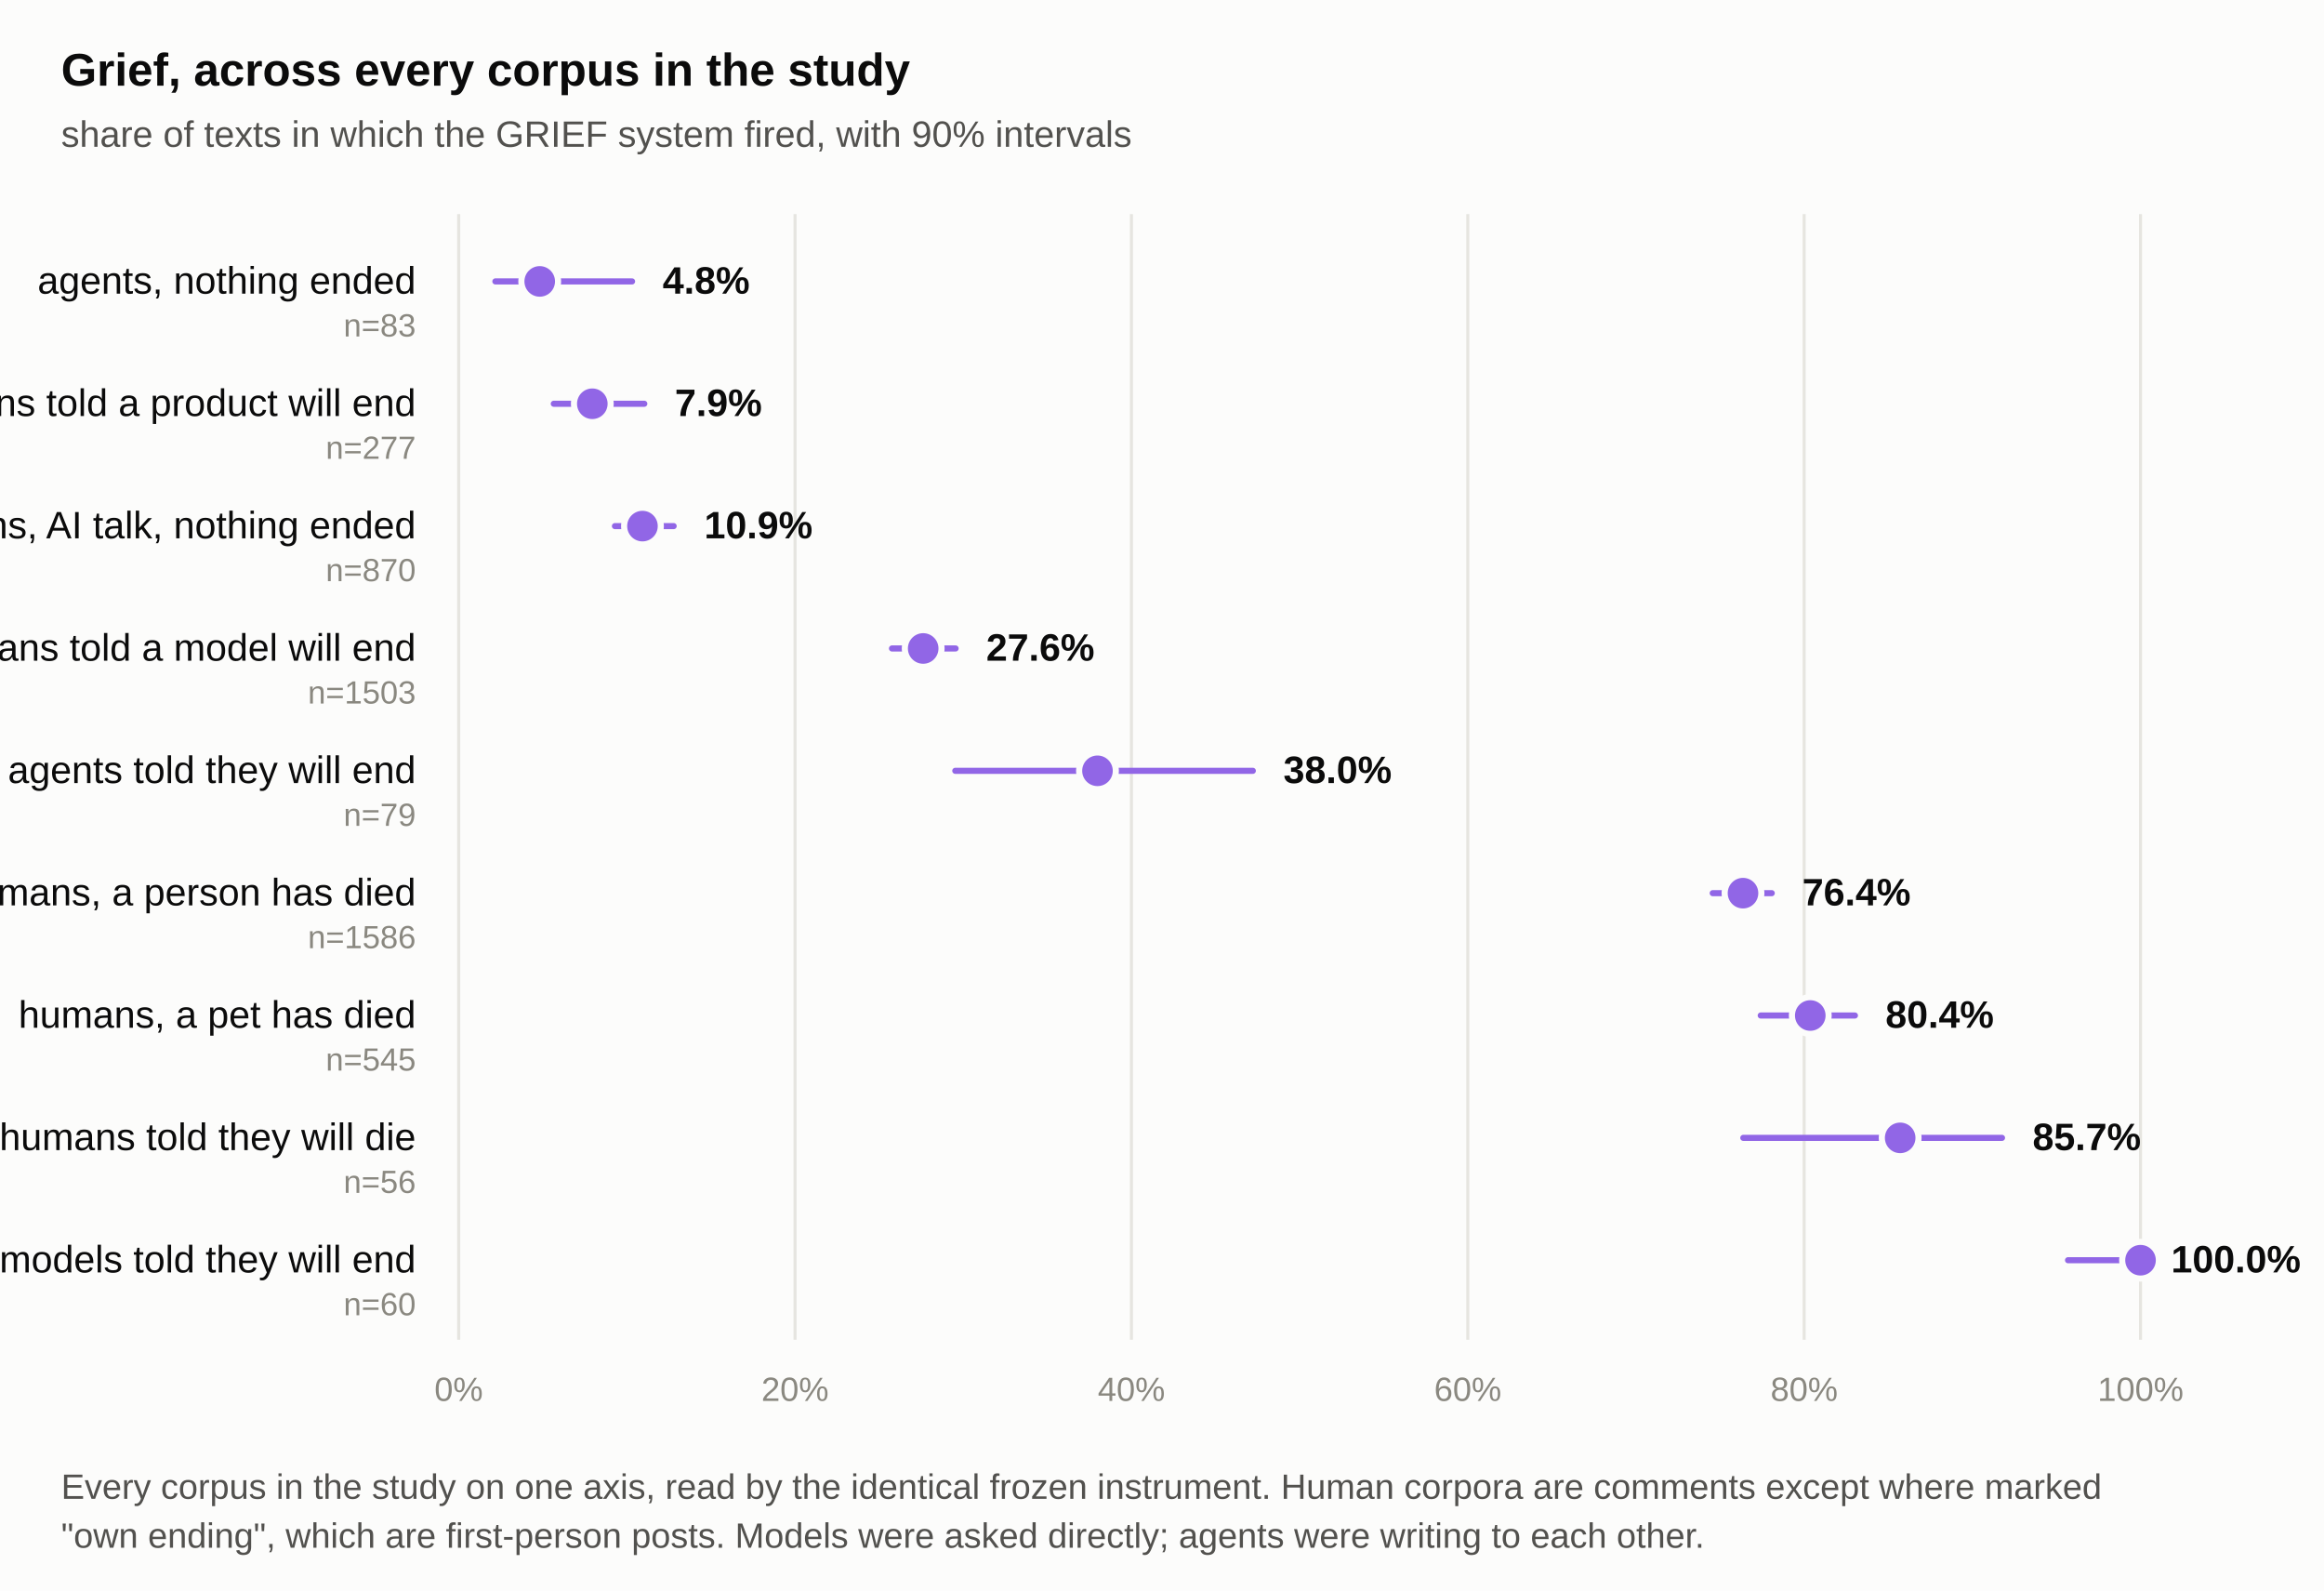
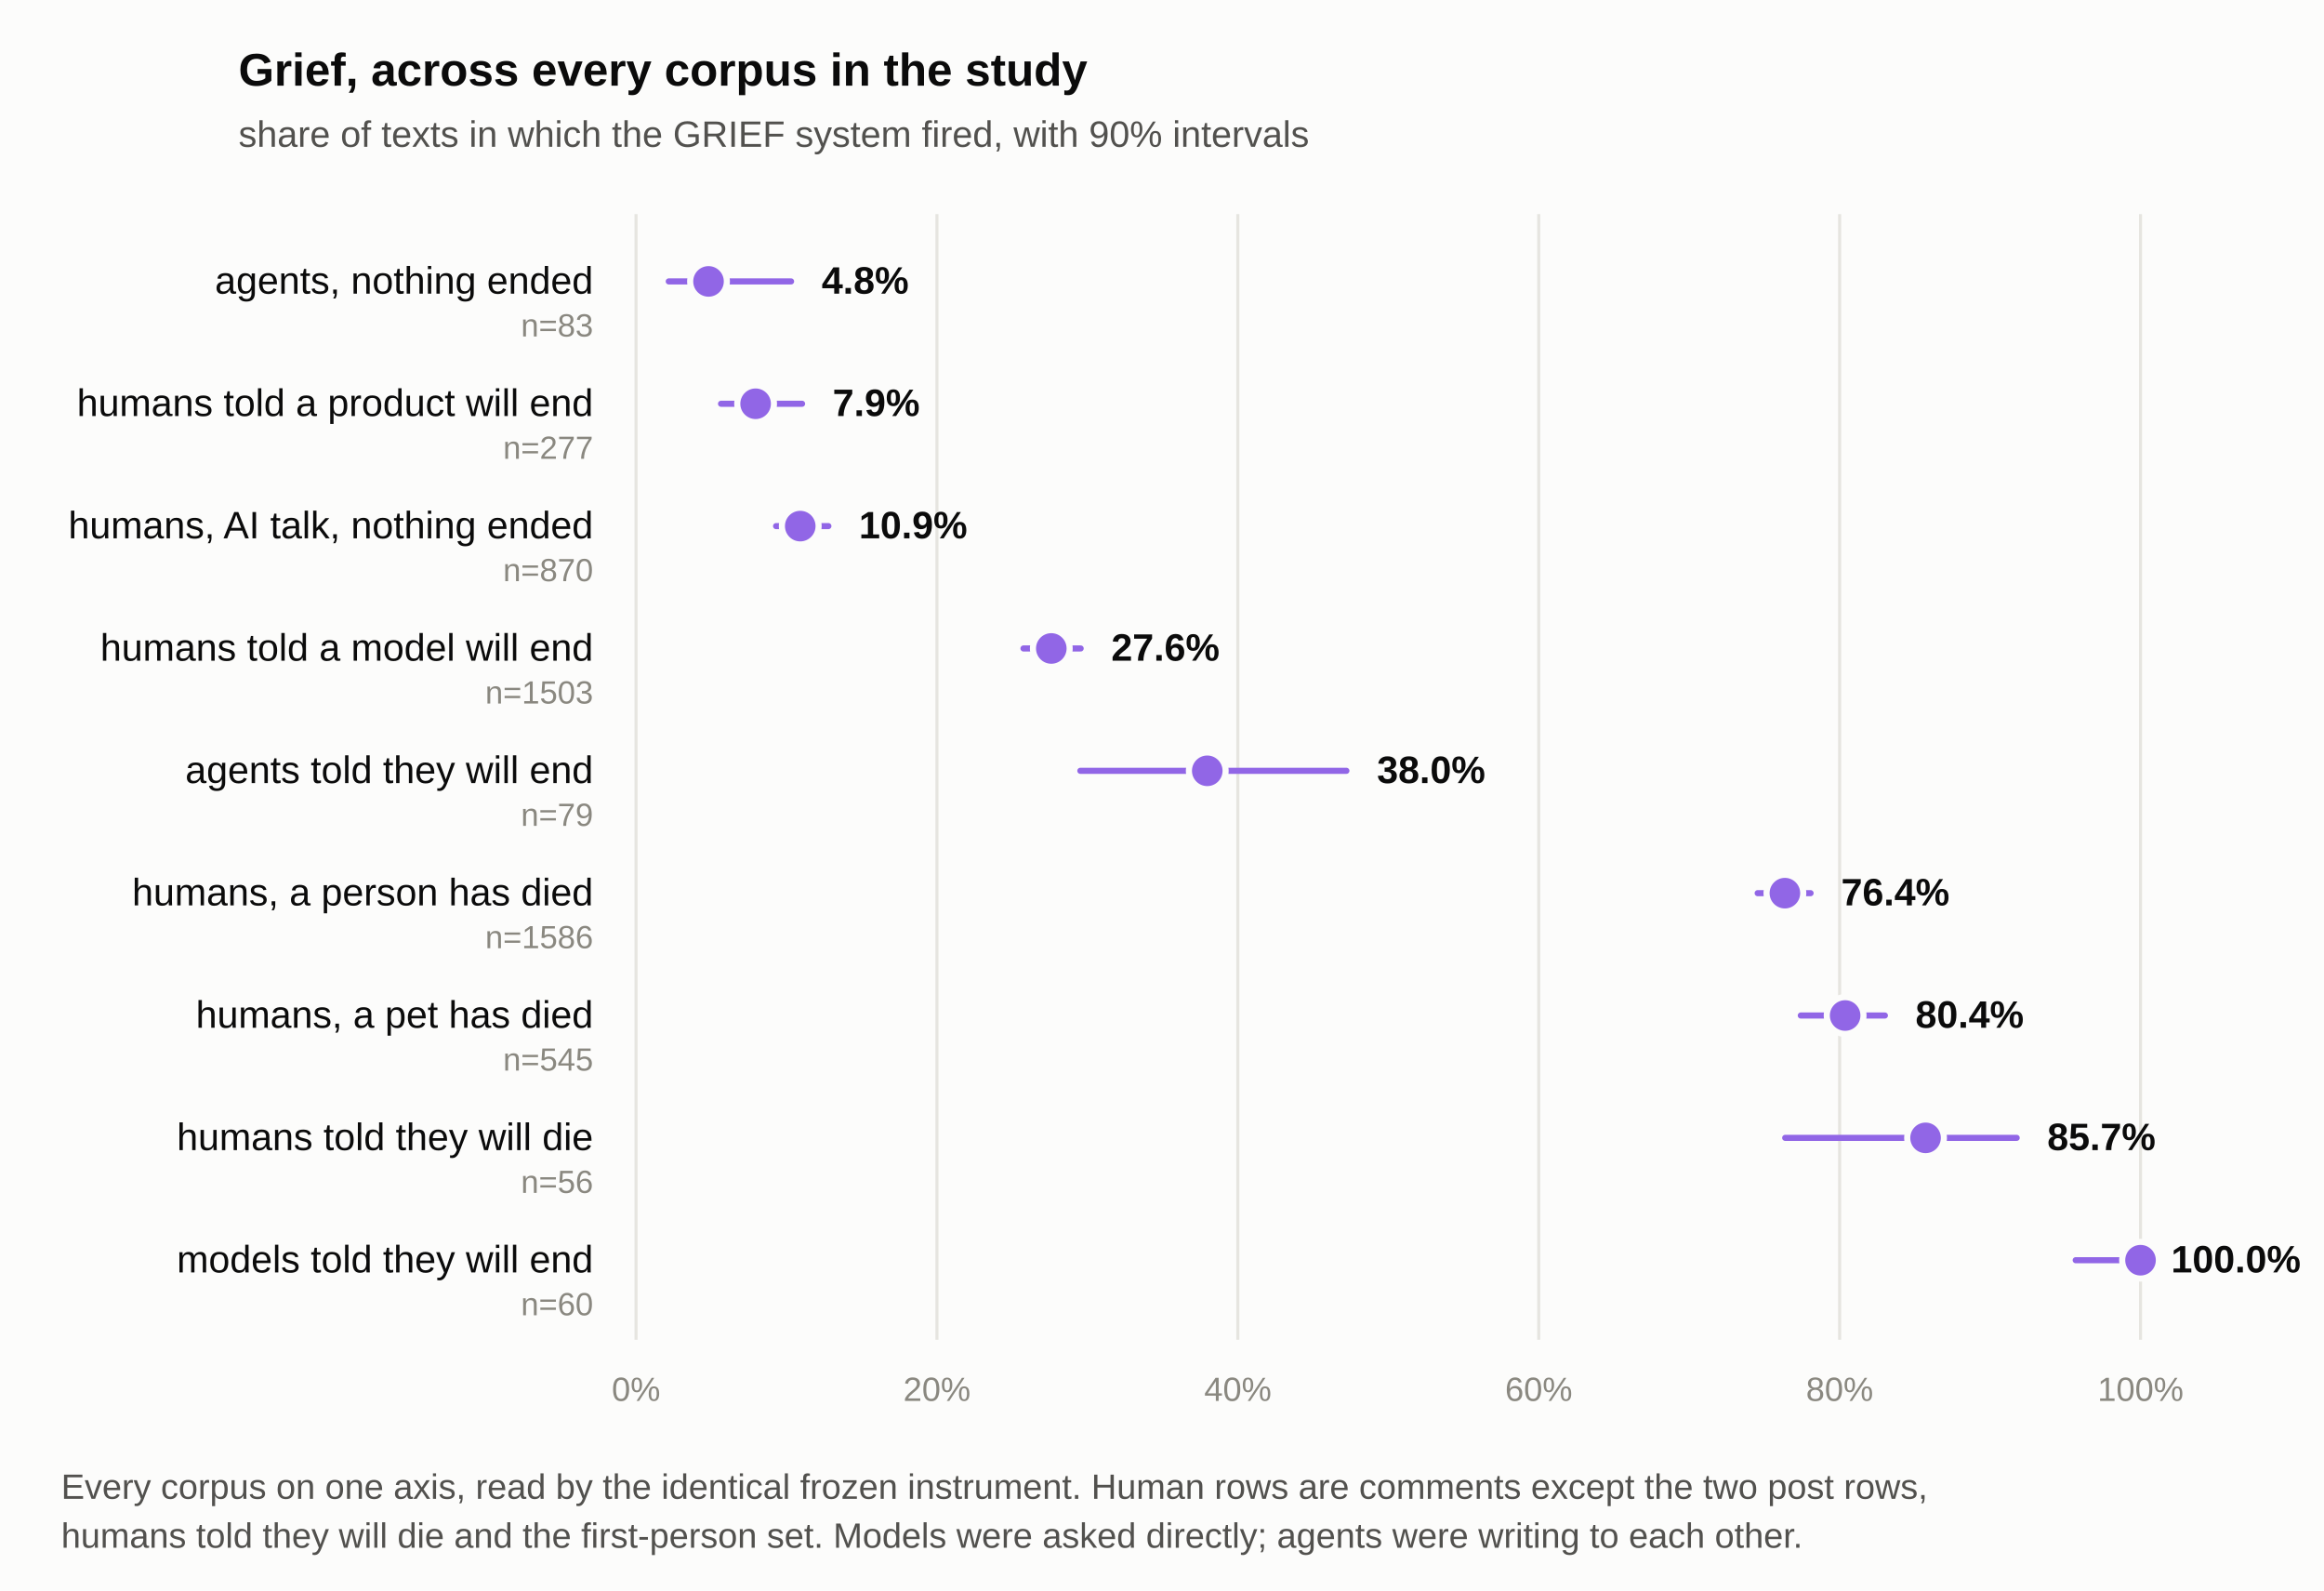
<svg xmlns="http://www.w3.org/2000/svg" width="760" height="520" viewBox="0 0 760 520" font-family="-apple-system, 'Helvetica Neue', Arial, sans-serif">
  <rect width="760" height="520" fill="#fcfcfb" />
-   <text x="20" y="28" font-size="15" font-weight="600" fill="#0b0b0b">Grief, across every corpus in the study</text>
-   <text x="20" y="48" font-size="12" fill="#52514e">share of texts in which the GRIEF system fired, with 90% intervals</text>
-   <line x1="150.0" y1="70" x2="150.0" y2="438" stroke="#e6e5e0" stroke-width="1" />
-   <text x="150.0" y="458" font-size="11" fill="#8a8880" text-anchor="middle">0%</text>
-   <line x1="260.0" y1="70" x2="260.0" y2="438" stroke="#e6e5e0" stroke-width="1" />
-   <text x="260.0" y="458" font-size="11" fill="#8a8880" text-anchor="middle">20%</text>
-   <line x1="370.0" y1="70" x2="370.0" y2="438" stroke="#e6e5e0" stroke-width="1" />
-   <text x="370.0" y="458" font-size="11" fill="#8a8880" text-anchor="middle">40%</text>
-   <line x1="480.0" y1="70" x2="480.0" y2="438" stroke="#e6e5e0" stroke-width="1" />
-   <text x="480.0" y="458" font-size="11" fill="#8a8880" text-anchor="middle">60%</text>
-   <line x1="590.0" y1="70" x2="590.0" y2="438" stroke="#e6e5e0" stroke-width="1" />
-   <text x="590.0" y="458" font-size="11" fill="#8a8880" text-anchor="middle">80%</text>
+   <text x="78" y="28" font-size="15" font-weight="600" fill="#0b0b0b">Grief, across every corpus in the study</text>
+   <text x="78" y="48" font-size="12" fill="#52514e">share of texts in which the GRIEF system fired, with 90% intervals</text>
+   <line x1="208.0" y1="70" x2="208.0" y2="438" stroke="#e6e5e0" stroke-width="1" />
+   <text x="208.0" y="458" font-size="11" fill="#8a8880" text-anchor="middle">0%</text>
+   <line x1="306.4" y1="70" x2="306.4" y2="438" stroke="#e6e5e0" stroke-width="1" />
+   <text x="306.4" y="458" font-size="11" fill="#8a8880" text-anchor="middle">20%</text>
+   <line x1="404.8" y1="70" x2="404.8" y2="438" stroke="#e6e5e0" stroke-width="1" />
+   <text x="404.8" y="458" font-size="11" fill="#8a8880" text-anchor="middle">40%</text>
+   <line x1="503.2" y1="70" x2="503.2" y2="438" stroke="#e6e5e0" stroke-width="1" />
+   <text x="503.2" y="458" font-size="11" fill="#8a8880" text-anchor="middle">60%</text>
+   <line x1="601.6" y1="70" x2="601.6" y2="438" stroke="#e6e5e0" stroke-width="1" />
+   <text x="601.6" y="458" font-size="11" fill="#8a8880" text-anchor="middle">80%</text>
  <line x1="700.0" y1="70" x2="700.0" y2="438" stroke="#e6e5e0" stroke-width="1" />
  <text x="700.0" y="458" font-size="11" fill="#8a8880" text-anchor="middle">100%</text>
-   <line x1="162.0" y1="92.0" x2="206.7" y2="92.0" stroke="#9166e6" stroke-width="2" stroke-linecap="round" />
-   <circle cx="176.5" cy="92.0" r="6" fill="#9166e6" stroke="#fcfcfb" stroke-width="2" />
-   <text x="136" y="96.0" font-size="12.5" fill="#0b0b0b" text-anchor="end">agents, nothing ended</text>
-   <text x="136" y="110.0" font-size="10.5" fill="#8a8880" text-anchor="end">n=83</text>
-   <text x="216.7" y="96.0" font-size="12.5" font-weight="600" fill="#0b0b0b">4.8%</text>
-   <line x1="181.1" y1="132.0" x2="210.7" y2="132.0" stroke="#9166e6" stroke-width="2" stroke-linecap="round" />
-   <circle cx="193.7" cy="132.0" r="6" fill="#9166e6" stroke="#fcfcfb" stroke-width="2" />
-   <text x="136" y="136.0" font-size="12.5" fill="#0b0b0b" text-anchor="end">humans told a product will end</text>
-   <text x="136" y="150.0" font-size="10.5" fill="#8a8880" text-anchor="end">n=277</text>
-   <text x="220.7" y="136.0" font-size="12.5" font-weight="600" fill="#0b0b0b">7.9%</text>
-   <line x1="201.1" y1="172.0" x2="220.3" y2="172.0" stroke="#9166e6" stroke-width="2" stroke-linecap="round" />
-   <circle cx="210.1" cy="172.0" r="6" fill="#9166e6" stroke="#fcfcfb" stroke-width="2" />
-   <text x="136" y="176.0" font-size="12.5" fill="#0b0b0b" text-anchor="end">humans, AI talk, nothing ended</text>
-   <text x="136" y="190.0" font-size="10.5" fill="#8a8880" text-anchor="end">n=870</text>
-   <text x="230.3" y="176.0" font-size="12.5" font-weight="600" fill="#0b0b0b">10.9%</text>
-   <line x1="291.7" y1="212.0" x2="312.5" y2="212.0" stroke="#9166e6" stroke-width="2" stroke-linecap="round" />
-   <circle cx="301.9" cy="212.0" r="6" fill="#9166e6" stroke="#fcfcfb" stroke-width="2" />
-   <text x="136" y="216.0" font-size="12.5" fill="#0b0b0b" text-anchor="end">humans told a model will end</text>
-   <text x="136" y="230.0" font-size="10.5" fill="#8a8880" text-anchor="end">n=1503</text>
-   <text x="322.5" y="216.0" font-size="12.5" font-weight="600" fill="#0b0b0b">27.6%</text>
-   <line x1="312.4" y1="252.0" x2="409.7" y2="252.0" stroke="#9166e6" stroke-width="2" stroke-linecap="round" />
-   <circle cx="358.9" cy="252.0" r="6" fill="#9166e6" stroke="#fcfcfb" stroke-width="2" />
-   <text x="136" y="256.0" font-size="12.5" fill="#0b0b0b" text-anchor="end">agents told they will end</text>
-   <text x="136" y="270.0" font-size="10.5" fill="#8a8880" text-anchor="end">n=79</text>
-   <text x="419.7" y="256.0" font-size="12.5" font-weight="600" fill="#0b0b0b">38.0%</text>
-   <line x1="560.1" y1="292.0" x2="579.4" y2="292.0" stroke="#9166e6" stroke-width="2" stroke-linecap="round" />
-   <circle cx="570.0" cy="292.0" r="6" fill="#9166e6" stroke="#fcfcfb" stroke-width="2" />
-   <text x="136" y="296.0" font-size="12.5" fill="#0b0b0b" text-anchor="end">humans, a person has died</text>
-   <text x="136" y="310.0" font-size="10.5" fill="#8a8880" text-anchor="end">n=1586</text>
-   <text x="589.4" y="296.0" font-size="12.5" font-weight="600" fill="#0b0b0b">76.4%</text>
-   <line x1="575.8" y1="332.0" x2="606.6" y2="332.0" stroke="#9166e6" stroke-width="2" stroke-linecap="round" />
-   <circle cx="592.0" cy="332.0" r="6" fill="#9166e6" stroke="#fcfcfb" stroke-width="2" />
-   <text x="136" y="336.0" font-size="12.5" fill="#0b0b0b" text-anchor="end">humans, a pet has died</text>
-   <text x="136" y="350.0" font-size="10.5" fill="#8a8880" text-anchor="end">n=545</text>
-   <text x="616.6" y="336.0" font-size="12.5" font-weight="600" fill="#0b0b0b">80.4%</text>
-   <line x1="570.1" y1="372.0" x2="654.7" y2="372.0" stroke="#9166e6" stroke-width="2" stroke-linecap="round" />
-   <circle cx="621.4" cy="372.0" r="6" fill="#9166e6" stroke="#fcfcfb" stroke-width="2" />
-   <text x="136" y="376.0" font-size="12.5" fill="#0b0b0b" text-anchor="end">humans told they will die</text>
-   <text x="136" y="390.0" font-size="10.5" fill="#8a8880" text-anchor="end">n=56</text>
-   <text x="664.7" y="376.0" font-size="12.5" font-weight="600" fill="#0b0b0b">85.7%</text>
-   <line x1="676.3" y1="412.0" x2="700.0" y2="412.0" stroke="#9166e6" stroke-width="2" stroke-linecap="round" />
+   <line x1="218.7" y1="92.0" x2="258.7" y2="92.0" stroke="#9166e6" stroke-width="2" stroke-linecap="round" />
+   <circle cx="231.7" cy="92.0" r="6" fill="#9166e6" stroke="#fcfcfb" stroke-width="2" />
+   <text x="194" y="96.0" font-size="12.5" fill="#0b0b0b" text-anchor="end">agents, nothing ended</text>
+   <text x="194" y="110.0" font-size="10.5" fill="#8a8880" text-anchor="end">n=83</text>
+   <text x="268.7" y="96.0" font-size="12.5" font-weight="600" fill="#0b0b0b">4.8%</text>
+   <line x1="235.8" y1="132.0" x2="262.3" y2="132.0" stroke="#9166e6" stroke-width="2" stroke-linecap="round" />
+   <circle cx="247.1" cy="132.0" r="6" fill="#9166e6" stroke="#fcfcfb" stroke-width="2" />
+   <text x="194" y="136.0" font-size="12.5" fill="#0b0b0b" text-anchor="end">humans told a product will end</text>
+   <text x="194" y="150.0" font-size="10.5" fill="#8a8880" text-anchor="end">n=277</text>
+   <text x="272.3" y="136.0" font-size="12.5" font-weight="600" fill="#0b0b0b">7.9%</text>
+   <line x1="253.8" y1="172.0" x2="270.9" y2="172.0" stroke="#9166e6" stroke-width="2" stroke-linecap="round" />
+   <circle cx="261.7" cy="172.0" r="6" fill="#9166e6" stroke="#fcfcfb" stroke-width="2" />
+   <text x="194" y="176.0" font-size="12.5" fill="#0b0b0b" text-anchor="end">humans, AI talk, nothing ended</text>
+   <text x="194" y="190.0" font-size="10.5" fill="#8a8880" text-anchor="end">n=870</text>
+   <text x="280.9" y="176.0" font-size="12.5" font-weight="600" fill="#0b0b0b">10.9%</text>
+   <line x1="334.7" y1="212.0" x2="353.4" y2="212.0" stroke="#9166e6" stroke-width="2" stroke-linecap="round" />
+   <circle cx="343.8" cy="212.0" r="6" fill="#9166e6" stroke="#fcfcfb" stroke-width="2" />
+   <text x="194" y="216.0" font-size="12.5" fill="#0b0b0b" text-anchor="end">humans told a model will end</text>
+   <text x="194" y="230.0" font-size="10.5" fill="#8a8880" text-anchor="end">n=1503</text>
+   <text x="363.4" y="216.0" font-size="12.5" font-weight="600" fill="#0b0b0b">27.6%</text>
+   <line x1="353.3" y1="252.0" x2="440.3" y2="252.0" stroke="#9166e6" stroke-width="2" stroke-linecap="round" />
+   <circle cx="394.8" cy="252.0" r="6" fill="#9166e6" stroke="#fcfcfb" stroke-width="2" />
+   <text x="194" y="256.0" font-size="12.5" fill="#0b0b0b" text-anchor="end">agents told they will end</text>
+   <text x="194" y="270.0" font-size="10.5" fill="#8a8880" text-anchor="end">n=79</text>
+   <text x="450.3" y="256.0" font-size="12.5" font-weight="600" fill="#0b0b0b">38.0%</text>
+   <line x1="574.8" y1="292.0" x2="592.1" y2="292.0" stroke="#9166e6" stroke-width="2" stroke-linecap="round" />
+   <circle cx="583.7" cy="292.0" r="6" fill="#9166e6" stroke="#fcfcfb" stroke-width="2" />
+   <text x="194" y="296.0" font-size="12.5" fill="#0b0b0b" text-anchor="end">humans, a person has died</text>
+   <text x="194" y="310.0" font-size="10.5" fill="#8a8880" text-anchor="end">n=1586</text>
+   <text x="602.1" y="296.0" font-size="12.5" font-weight="600" fill="#0b0b0b">76.4%</text>
+   <line x1="588.9" y1="332.0" x2="616.4" y2="332.0" stroke="#9166e6" stroke-width="2" stroke-linecap="round" />
+   <circle cx="603.4" cy="332.0" r="6" fill="#9166e6" stroke="#fcfcfb" stroke-width="2" />
+   <text x="194" y="336.0" font-size="12.5" fill="#0b0b0b" text-anchor="end">humans, a pet has died</text>
+   <text x="194" y="350.0" font-size="10.5" fill="#8a8880" text-anchor="end">n=545</text>
+   <text x="626.4" y="336.0" font-size="12.5" font-weight="600" fill="#0b0b0b">80.4%</text>
+   <line x1="583.8" y1="372.0" x2="659.5" y2="372.0" stroke="#9166e6" stroke-width="2" stroke-linecap="round" />
+   <circle cx="629.7" cy="372.0" r="6" fill="#9166e6" stroke="#fcfcfb" stroke-width="2" />
+   <text x="194" y="376.0" font-size="12.5" fill="#0b0b0b" text-anchor="end">humans told they will die</text>
+   <text x="194" y="390.0" font-size="10.5" fill="#8a8880" text-anchor="end">n=56</text>
+   <text x="669.5" y="376.0" font-size="12.5" font-weight="600" fill="#0b0b0b">85.7%</text>
+   <line x1="678.8" y1="412.0" x2="700.0" y2="412.0" stroke="#9166e6" stroke-width="2" stroke-linecap="round" />
  <circle cx="700.0" cy="412.0" r="6" fill="#9166e6" stroke="#fcfcfb" stroke-width="2" />
-   <text x="136" y="416.0" font-size="12.5" fill="#0b0b0b" text-anchor="end">models told they will end</text>
-   <text x="136" y="430.0" font-size="10.5" fill="#8a8880" text-anchor="end">n=60</text>
+   <text x="194" y="416.0" font-size="12.5" fill="#0b0b0b" text-anchor="end">models told they will end</text>
+   <text x="194" y="430.0" font-size="10.5" fill="#8a8880" text-anchor="end">n=60</text>
  <text x="710.0" y="416.0" font-size="12.5" font-weight="600" fill="#0b0b0b">100.0%</text>
-   <text x="20" y="490" font-size="11.5" fill="#52514e">Every corpus in the study on one axis, read by the identical frozen instrument. Human corpora are comments except where marked</text>
-   <text x="20" y="506" font-size="11.5" fill="#52514e">"own ending", which are first-person posts. Models were asked directly; agents were writing to each other.</text>
+   <text x="20" y="490" font-size="11.5" fill="#52514e">Every corpus on one axis, read by the identical frozen instrument. Human rows are comments except the two post rows,</text>
+   <text x="20" y="506" font-size="11.5" fill="#52514e">humans told they will die and the first-person set. Models were asked directly; agents were writing to each other.</text>
</svg>
